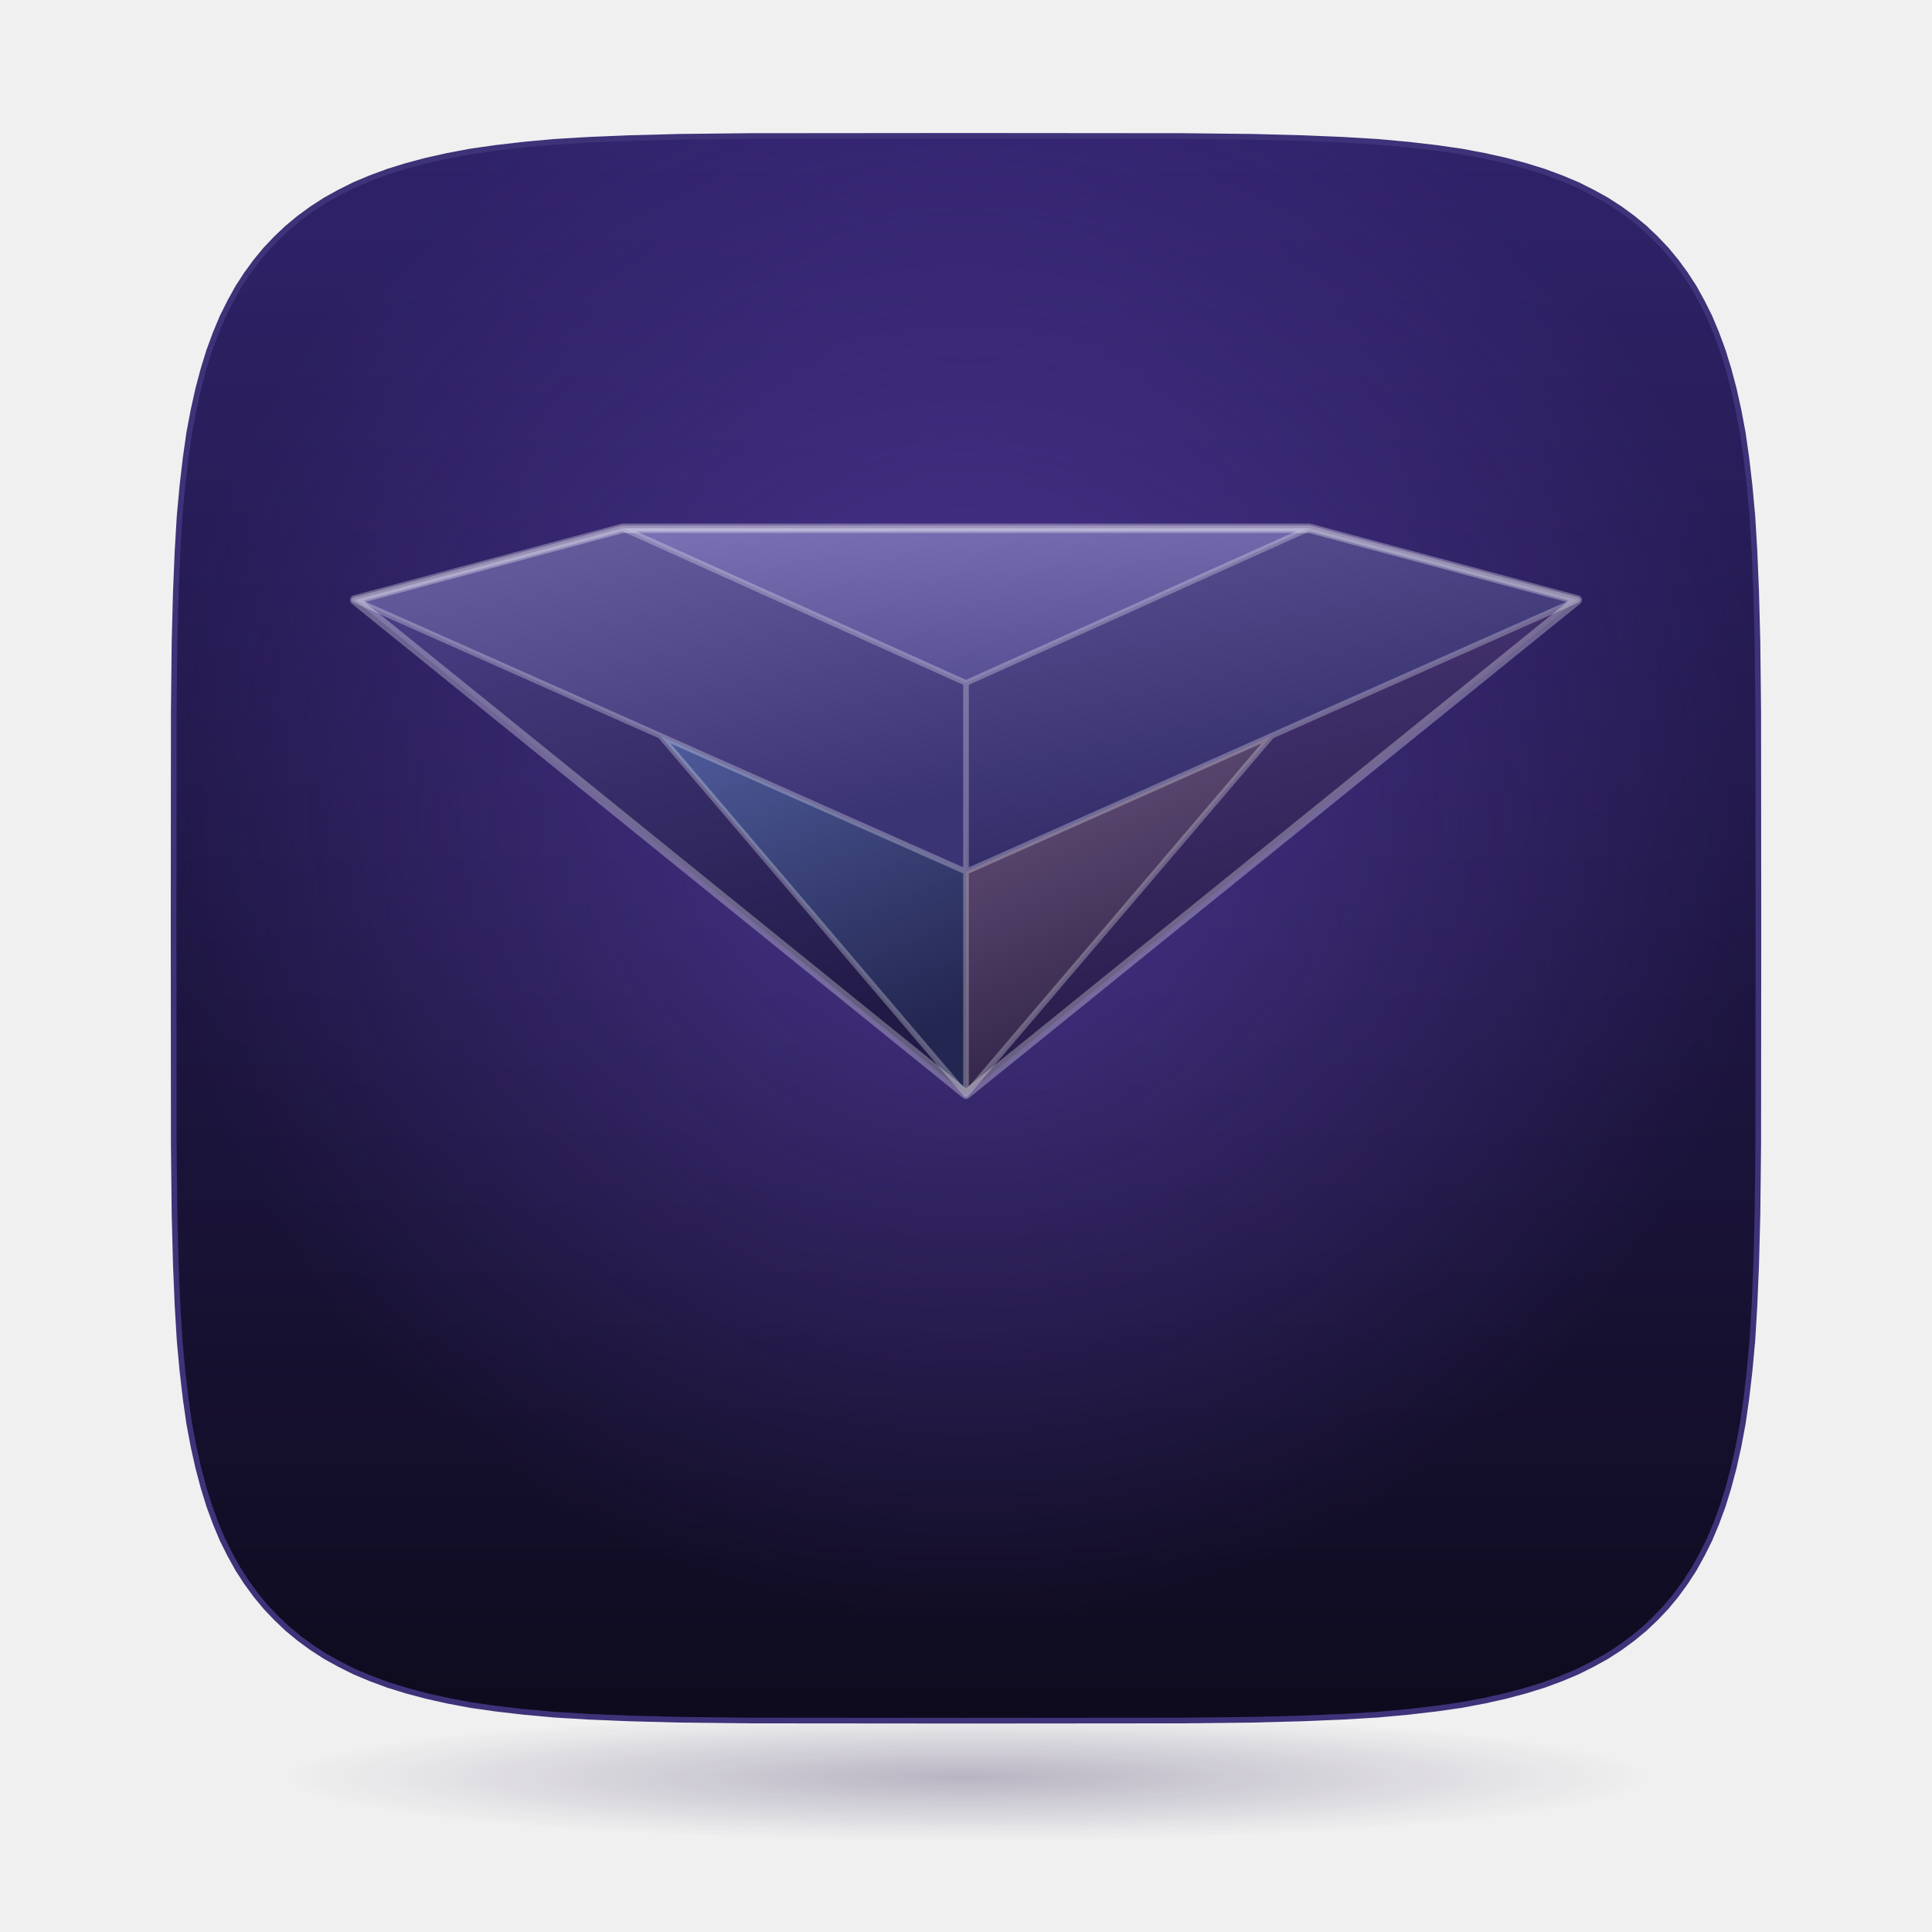
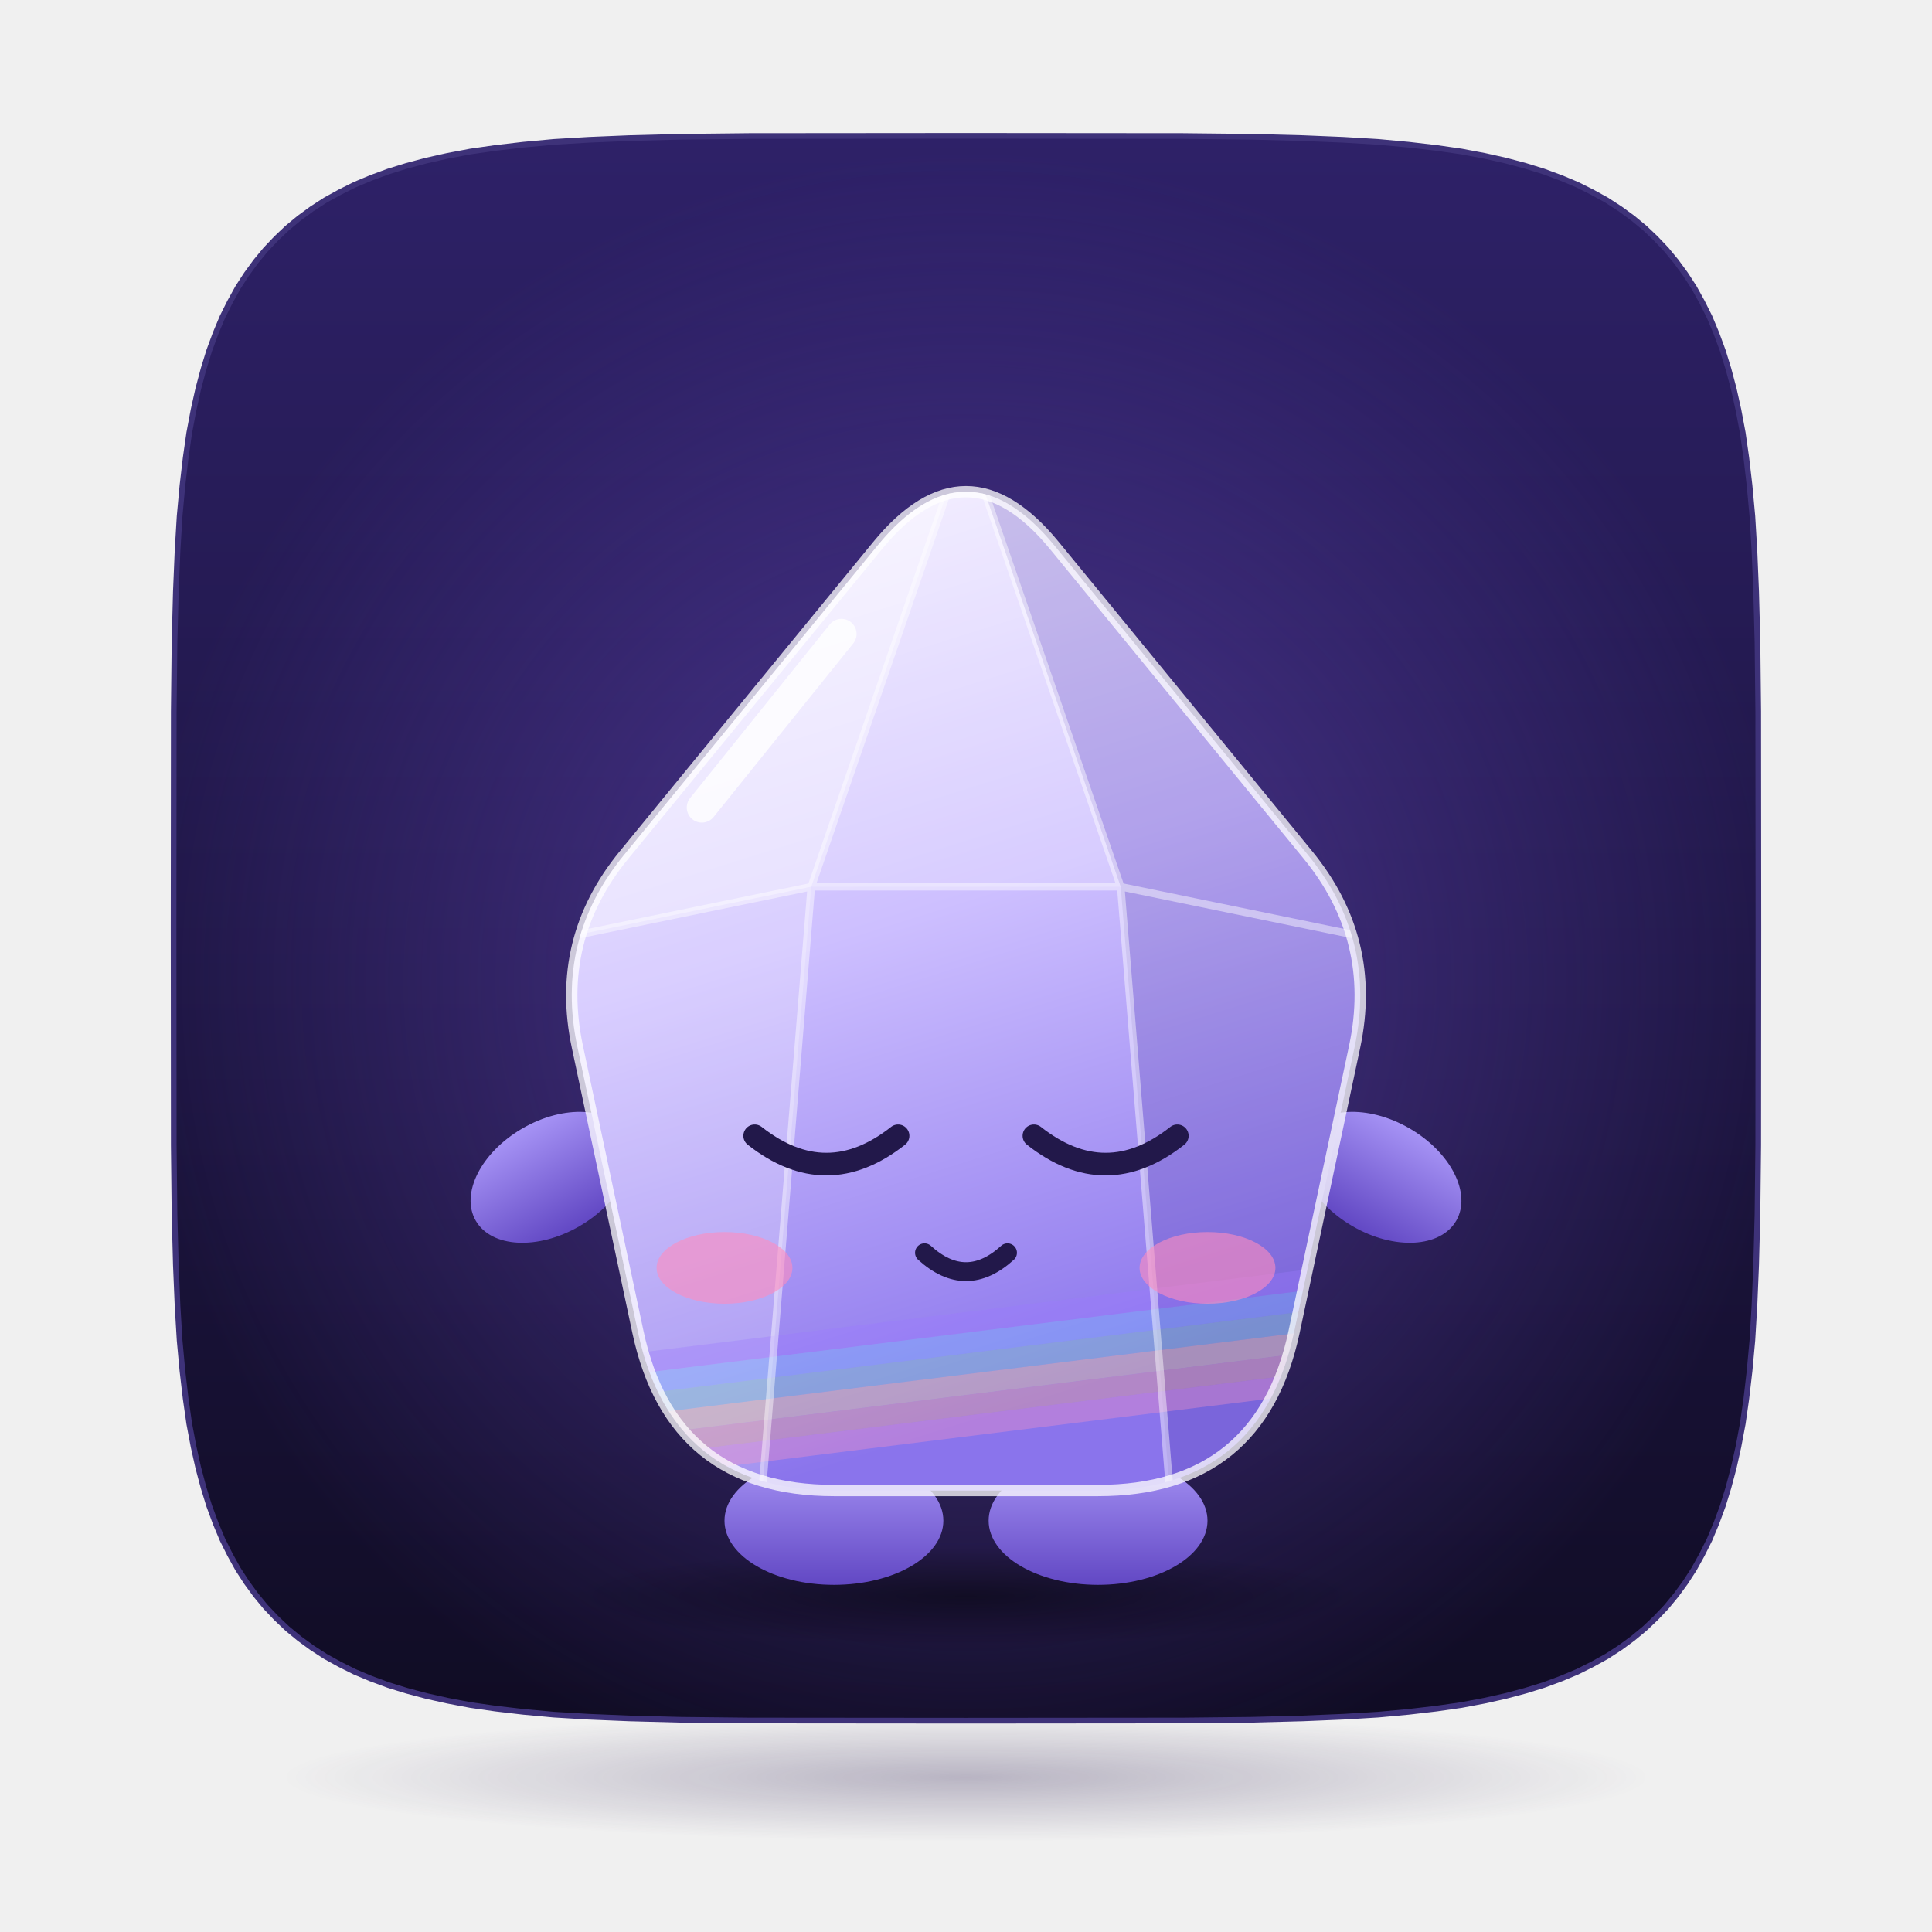
<svg xmlns="http://www.w3.org/2000/svg" viewBox="0 0 1024 1024" width="1024" height="1024">
  <defs>
    <linearGradient id="prism" x1="0" y1="0" x2="1" y2="0">
      <stop offset="0" stop-color="#9D7BFF" />
      <stop offset="0.2" stop-color="#76C3FF" />
      <stop offset="0.4" stop-color="#78E0BE" />
      <stop offset="0.6" stop-color="#FFE07F" />
      <stop offset="0.8" stop-color="#FFAE82" />
      <stop offset="1" stop-color="#FF97C4" />
    </linearGradient>
-     <linearGradient id="sbeam" x1="0" y1="0" x2="0" y2="1">
-       <stop offset="0" stop-color="#FFFFFF" stop-opacity="0" />
-       <stop offset="0.55" stop-color="#FFFFFF" stop-opacity="0.55" />
-       <stop offset="1" stop-color="#FFFFFF" stop-opacity="0.95" />
+     <linearGradient id="sglass" x1="0" y1="0" x2="0.25" y2="1">
+       <stop offset="0" stop-color="#F6F2FF" />
+       <stop offset="0.5" stop-color="#CDBFFF" />
+       <stop offset="1" stop-color="#8A74EC" />
    </linearGradient>
-     <radialGradient id="stip" cx="512" cy="580" r="90" gradientUnits="userSpaceOnUse">
-       <stop offset="0" stop-color="#FFFFFF" stop-opacity="0.9" />
-       <stop offset="1" stop-color="#FFFFFF" stop-opacity="0" />
+     <linearGradient id="slimb" x1="0" y1="0" x2="0" y2="1">
+       <stop offset="0" stop-color="#A693F5" />
+       <stop offset="1" stop-color="#6248C4" />
+     </linearGradient>
+     <radialGradient id="sshadowG" cx="0.5" cy="0.5" r="0.5">
+       <stop offset="0" stop-color="#000000" stop-opacity="0.45" />
+       <stop offset="1" stop-color="#000000" stop-opacity="0" />
    </radialGradient>
-     <radialGradient id="sfadeG" cx="512" cy="580" r="460" gradientUnits="userSpaceOnUse">
-       <stop offset="0" stop-color="#FFFFFF" />
-       <stop offset="0.55" stop-color="#B4B4B4" />
-       <stop offset="1" stop-color="#000000" />
-     </radialGradient>
-     <mask id="sfade" maskUnits="userSpaceOnUse" x="0" y="0" width="1024" height="1024">
-       <rect width="1024" height="1024" fill="url(#sfadeG)" />
-     </mask>
+     <clipPath id="sbody">
+       <path d="M558.9 289.2 L693.2 453.1 Q730 498 718 554.7 L685.9 705.9 Q668 790 582 790 L442 790 Q356 790 338.1 705.9 L306 554.7 Q294 498 330.8 453.1 L465.1 289.2 Q512 232 558.9 289.2 Z" />
+     </clipPath>
    <linearGradient id="sbg" x1="0" y1="0" x2="0" y2="1">
-       <stop offset="0" stop-color="#30226A" />
-       <stop offset="1" stop-color="#0E0B1E" />
+       <stop offset="0" stop-color="#2E2168" />
+       <stop offset="1" stop-color="#100C24" />
    </linearGradient>
-     <radialGradient id="sglow" cx="512" cy="430" r="430" gradientUnits="userSpaceOnUse">
-       <stop offset="0" stop-color="#6A4BC4" stop-opacity="0.55" />
+     <radialGradient id="sglow" cx="512" cy="520" r="440" gradientUnits="userSpaceOnUse">
+       <stop offset="0" stop-color="#6A4BC4" stop-opacity="0.6" />
      <stop offset="1" stop-color="#6A4BC4" stop-opacity="0" />
    </radialGradient>
-     <linearGradient id="sdim-pvLo" x1="0" y1="0" x2="0.35" y2="1">
-       <stop offset="0" stop-color="#4A3F86" />
-       <stop offset="1" stop-color="#211A47" />
-     </linearGradient>
-     <linearGradient id="sdim-pvLi" x1="0" y1="0" x2="0.35" y2="1">
-       <stop offset="0" stop-color="#4F5C9C" />
-       <stop offset="1" stop-color="#232650" />
-     </linearGradient>
-     <linearGradient id="sdim-pvRi" x1="0" y1="0" x2="0.35" y2="1">
-       <stop offset="0" stop-color="#6A557F" />
-       <stop offset="1" stop-color="#2E2145" />
-     </linearGradient>
-     <linearGradient id="sdim-pvRo" x1="0" y1="0" x2="0.35" y2="1">
-       <stop offset="0" stop-color="#4E3B7E" />
-       <stop offset="1" stop-color="#231844" />
-     </linearGradient>
-     <linearGradient id="sdim-crB" x1="0" y1="0" x2="0.35" y2="1">
-       <stop offset="0" stop-color="#5F5596" />
-       <stop offset="1" stop-color="#3A3270" />
-     </linearGradient>
-     <linearGradient id="sdim-crL" x1="0" y1="0" x2="0.35" y2="1">
-       <stop offset="0" stop-color="#6A61A3" />
-       <stop offset="1" stop-color="#3B3474" />
-     </linearGradient>
-     <linearGradient id="sdim-crR" x1="0" y1="0" x2="0.35" y2="1">
-       <stop offset="0" stop-color="#5A5193" />
-       <stop offset="1" stop-color="#2F2965" />
-     </linearGradient>
-     <linearGradient id="sdim-tbl" x1="0" y1="0" x2="0.35" y2="1">
-       <stop offset="0" stop-color="#7A72B4" />
-       <stop offset="1" stop-color="#5A5296" />
-     </linearGradient>
-     <radialGradient id="sshadow" cx="0.5" cy="0.5" r="0.5">
+     <radialGradient id="stshadow" cx="0.5" cy="0.5" r="0.5">
      <stop offset="0" stop-color="#2A1B4F" stop-opacity="0.28" />
      <stop offset="1" stop-color="#2A1B4F" stop-opacity="0" />
    </radialGradient>
    <clipPath id="sclip">
      <path d="M932 492 L931.9 607 L931.5 643.7 L930.8 670.4 L929.9 692 L928.8 710.4 L927.3 726.7 L925.6 741.3 L923.7 754.6 L921.4 766.8 L918.9 778 L916.1 788.5 L913.1 798.2 L909.7 807.4 L906.1 816 L902.1 824 L897.9 831.6 L893.3 838.7 L888.4 845.4 L883.2 851.7 L877.6 857.6 L871.7 863.2 L865.4 868.4 L858.7 873.3 L851.6 877.9 L844 882.1 L836 886.1 L827.4 889.7 L818.2 893.1 L808.5 896.1 L798 898.9 L786.8 901.4 L774.6 903.7 L761.3 905.6 L746.7 907.3 L730.4 908.8 L712 909.9 L690.4 910.8 L663.7 911.5 L627 911.9 L512 912 L397 911.9 L360.3 911.5 L333.6 910.8 L312 909.9 L293.6 908.8 L277.3 907.3 L262.7 905.6 L249.4 903.7 L237.2 901.4 L226 898.9 L215.5 896.1 L205.8 893.1 L196.6 889.7 L188 886.1 L180 882.1 L172.4 877.9 L165.3 873.3 L158.6 868.4 L152.3 863.2 L146.4 857.6 L140.8 851.7 L135.6 845.4 L130.7 838.7 L126.1 831.6 L121.9 824 L117.9 816 L114.3 807.4 L110.9 798.2 L107.9 788.5 L105.1 778 L102.6 766.8 L100.3 754.6 L98.4 741.3 L96.7 726.7 L95.2 710.4 L94.1 692 L93.2 670.4 L92.5 643.7 L92.1 607 L92 492 L92.1 377 L92.5 340.3 L93.2 313.6 L94.1 292 L95.2 273.6 L96.7 257.3 L98.4 242.7 L100.3 229.4 L102.6 217.2 L105.1 206 L107.9 195.5 L110.9 185.8 L114.3 176.6 L117.9 168 L121.9 160 L126.1 152.4 L130.7 145.3 L135.6 138.6 L140.8 132.3 L146.4 126.4 L152.3 120.8 L158.6 115.6 L165.3 110.7 L172.4 106.1 L180 101.9 L188 97.9 L196.6 94.3 L205.8 90.9 L215.5 87.9 L226 85.1 L237.2 82.6 L249.4 80.3 L262.7 78.4 L277.3 76.7 L293.6 75.2 L312 74.1 L333.6 73.2 L360.3 72.5 L397 72.1 L512 72 L627 72.1 L663.7 72.5 L690.4 73.2 L712 74.1 L730.4 75.2 L746.7 76.7 L761.3 78.4 L774.6 80.3 L786.8 82.6 L798 85.1 L808.5 87.9 L818.2 90.9 L827.4 94.3 L836 97.9 L844 101.9 L851.6 106.1 L858.7 110.7 L865.4 115.6 L871.7 120.8 L877.6 126.4 L883.2 132.3 L888.4 138.6 L893.3 145.3 L897.9 152.4 L902.1 160 L906.1 168 L909.7 176.6 L913.1 185.8 L916.1 195.5 L918.9 206 L921.4 217.2 L923.7 229.4 L925.6 242.7 L927.3 257.3 L928.8 273.6 L929.9 292 L930.8 313.6 L931.5 340.3 L931.9 377 Z" />
    </clipPath>
  </defs>
-   <ellipse cx="512" cy="942" rx="361.2" ry="34" fill="url(#sshadow)" />
+   <ellipse cx="512" cy="942" rx="361.2" ry="34" fill="url(#stshadow)" />
  <g clip-path="url(#sclip)">
    <path d="M932 492 L931.9 607 L931.5 643.7 L930.8 670.4 L929.9 692 L928.8 710.4 L927.3 726.7 L925.6 741.3 L923.7 754.6 L921.4 766.8 L918.9 778 L916.1 788.5 L913.1 798.2 L909.7 807.4 L906.1 816 L902.1 824 L897.9 831.6 L893.3 838.7 L888.4 845.4 L883.2 851.7 L877.6 857.6 L871.7 863.2 L865.4 868.4 L858.7 873.3 L851.6 877.9 L844 882.1 L836 886.1 L827.4 889.7 L818.2 893.1 L808.5 896.1 L798 898.9 L786.8 901.4 L774.6 903.7 L761.3 905.6 L746.7 907.3 L730.4 908.8 L712 909.9 L690.4 910.8 L663.7 911.5 L627 911.9 L512 912 L397 911.9 L360.3 911.5 L333.6 910.8 L312 909.9 L293.6 908.8 L277.3 907.3 L262.7 905.6 L249.4 903.7 L237.2 901.4 L226 898.9 L215.5 896.1 L205.8 893.1 L196.6 889.7 L188 886.1 L180 882.1 L172.4 877.9 L165.3 873.3 L158.6 868.4 L152.3 863.2 L146.4 857.6 L140.8 851.7 L135.6 845.4 L130.7 838.7 L126.1 831.6 L121.9 824 L117.9 816 L114.3 807.4 L110.9 798.2 L107.9 788.5 L105.1 778 L102.6 766.8 L100.3 754.6 L98.4 741.3 L96.7 726.7 L95.2 710.4 L94.1 692 L93.2 670.4 L92.5 643.7 L92.1 607 L92 492 L92.1 377 L92.5 340.3 L93.2 313.6 L94.1 292 L95.2 273.6 L96.7 257.3 L98.4 242.7 L100.3 229.4 L102.6 217.2 L105.1 206 L107.9 195.5 L110.9 185.8 L114.3 176.6 L117.9 168 L121.9 160 L126.1 152.4 L130.7 145.3 L135.6 138.6 L140.8 132.3 L146.4 126.4 L152.3 120.8 L158.6 115.6 L165.3 110.7 L172.4 106.1 L180 101.9 L188 97.9 L196.6 94.3 L205.8 90.9 L215.5 87.9 L226 85.1 L237.2 82.6 L249.4 80.3 L262.7 78.4 L277.3 76.7 L293.6 75.2 L312 74.1 L333.6 73.2 L360.3 72.5 L397 72.1 L512 72 L627 72.1 L663.7 72.5 L690.4 73.2 L712 74.1 L730.4 75.2 L746.7 76.7 L761.3 78.4 L774.6 80.3 L786.8 82.6 L798 85.1 L808.5 87.9 L818.2 90.9 L827.4 94.3 L836 97.9 L844 101.9 L851.6 106.1 L858.7 110.7 L865.4 115.6 L871.7 120.8 L877.6 126.4 L883.2 132.3 L888.4 138.6 L893.3 145.3 L897.9 152.4 L902.1 160 L906.1 168 L909.7 176.6 L913.1 185.8 L916.1 195.5 L918.9 206 L921.4 217.2 L923.7 229.4 L925.6 242.7 L927.3 257.3 L928.8 273.6 L929.9 292 L930.8 313.6 L931.5 340.3 L931.9 377 Z" fill="url(#sbg)" />
    <path d="M932 492 L931.9 607 L931.5 643.7 L930.8 670.4 L929.9 692 L928.8 710.4 L927.3 726.7 L925.6 741.3 L923.7 754.6 L921.4 766.8 L918.9 778 L916.1 788.5 L913.1 798.2 L909.7 807.4 L906.1 816 L902.1 824 L897.9 831.6 L893.3 838.7 L888.4 845.4 L883.2 851.7 L877.6 857.6 L871.7 863.2 L865.4 868.4 L858.7 873.3 L851.6 877.9 L844 882.1 L836 886.1 L827.4 889.7 L818.2 893.1 L808.5 896.1 L798 898.9 L786.8 901.4 L774.6 903.7 L761.3 905.6 L746.7 907.3 L730.4 908.8 L712 909.9 L690.4 910.8 L663.7 911.5 L627 911.9 L512 912 L397 911.9 L360.3 911.5 L333.6 910.8 L312 909.9 L293.6 908.8 L277.3 907.3 L262.7 905.6 L249.4 903.7 L237.2 901.4 L226 898.9 L215.5 896.1 L205.8 893.1 L196.6 889.7 L188 886.1 L180 882.1 L172.4 877.9 L165.3 873.3 L158.6 868.4 L152.3 863.2 L146.4 857.6 L140.8 851.7 L135.6 845.4 L130.7 838.7 L126.1 831.6 L121.9 824 L117.9 816 L114.3 807.4 L110.9 798.2 L107.9 788.5 L105.1 778 L102.6 766.8 L100.3 754.6 L98.4 741.3 L96.7 726.7 L95.2 710.4 L94.1 692 L93.2 670.4 L92.5 643.7 L92.1 607 L92 492 L92.1 377 L92.5 340.3 L93.2 313.6 L94.1 292 L95.2 273.6 L96.7 257.3 L98.4 242.7 L100.3 229.4 L102.6 217.2 L105.1 206 L107.9 195.5 L110.9 185.8 L114.3 176.6 L117.9 168 L121.9 160 L126.1 152.4 L130.7 145.3 L135.6 138.6 L140.8 132.3 L146.4 126.4 L152.3 120.8 L158.6 115.6 L165.3 110.7 L172.4 106.1 L180 101.9 L188 97.9 L196.6 94.3 L205.8 90.9 L215.5 87.9 L226 85.1 L237.2 82.6 L249.4 80.3 L262.7 78.4 L277.3 76.7 L293.6 75.2 L312 74.1 L333.6 73.2 L360.3 72.5 L397 72.1 L512 72 L627 72.1 L663.7 72.5 L690.4 73.2 L712 74.1 L730.4 75.2 L746.7 76.7 L761.3 78.4 L774.6 80.3 L786.8 82.6 L798 85.1 L808.5 87.9 L818.2 90.9 L827.4 94.3 L836 97.9 L844 101.9 L851.6 106.1 L858.7 110.7 L865.4 115.6 L871.7 120.8 L877.6 126.4 L883.2 132.3 L888.4 138.6 L893.3 145.3 L897.9 152.4 L902.1 160 L906.1 168 L909.7 176.6 L913.1 185.8 L916.1 195.5 L918.9 206 L921.4 217.2 L923.7 229.4 L925.6 242.7 L927.3 257.3 L928.8 273.6 L929.9 292 L930.8 313.6 L931.5 340.3 L931.9 377 Z" fill="url(#sglow)" />
-     <path d="M188 318 L350 390 L512 580 Z" fill="url(#sdim-pvLo)" />
-     <path d="M350 390 L512 462 L512 580 Z" fill="url(#sdim-pvLi)" />
-     <path d="M512 462 L674 390 L512 580 Z" fill="url(#sdim-pvRi)" />
-     <path d="M674 390 L836 318 L512 580 Z" fill="url(#sdim-pvRo)" />
-     <path d="M330 280 L694 280 L836 318 L188 318 Z" fill="url(#sdim-crB)" />
-     <path d="M330 280 L512 362 L512 462 L188 318 Z" fill="url(#sdim-crL)" />
-     <path d="M512 362 L694 280 L836 318 L512 462 Z" fill="url(#sdim-crR)" />
-     <path d="M330 280 L694 280 L512 362 Z" fill="url(#sdim-tbl)" />
-     <path d="M330 280 L694 280 M694 280 L512 362 M512 362 L330 280 M330 280 L188 318 M694 280 L836 318 M512 362 L512 462 M188 318 L512 462 M512 462 L836 318 M350 390 L512 580 M512 462 L512 580 M674 390 L512 580" fill="none" stroke="#FFFFFF" stroke-opacity="0.28" stroke-width="3" stroke-linecap="round" />
-     <path d="M188 318 L330 280 L694 280 L836 318 L512 580 Z" fill="none" stroke="#FFFFFF" stroke-opacity="0.3" stroke-width="5" stroke-linejoin="round" />
+     <ellipse cx="512" cy="846" rx="210" ry="26" fill="url(#sshadowG)" />
+     <ellipse cx="292" cy="624" rx="46" ry="30" transform="rotate(-30 292 624)" fill="url(#slimb)" />
+     <ellipse cx="732" cy="624" rx="46" ry="30" transform="rotate(30 732 624)" fill="url(#slimb)" />
+     <ellipse cx="442" cy="806" rx="58" ry="34" fill="url(#slimb)" />
+     <ellipse cx="582" cy="806" rx="58" ry="34" fill="url(#slimb)" />
+     <path d="M558.9 289.2 L693.2 453.1 Q730 498 718 554.7 L685.9 705.9 Q668 790 582 790 L442 790 Q356 790 338.1 705.9 L306 554.7 Q294 498 330.8 453.1 L465.1 289.2 Q512 232 558.9 289.2 Z" fill="url(#sglass)" />
+     <g clip-path="url(#sbody)">
+       <path d="M512 232 L430 470 L294 498 Z" fill="#FFFFFF" fill-opacity="0.5" />
+       <path d="M512 232 L594 470 L430 470 Z" fill="#FFFFFF" fill-opacity="0.2" />
+       <path d="M512 232 L730 498 L594 470 Z" fill="#4A36A6" fill-opacity="0.22" />
+       <path d="M294 498 L430 470 L404 790 L356 790 Z" fill="#FFFFFF" fill-opacity="0.22" />
+       <path d="M594 470 L730 498 L668 790 L620 790 Z" fill="#3E2C96" fill-opacity="0.2" />
+       <path d="M250 728 L780 662 L780 673 L250 739 Z" fill="#9D7BFF" fill-opacity="0.34" />
+       <path d="M250 739 L780 673 L780 684 L250 750 Z" fill="#76C3FF" fill-opacity="0.34" />
+       <path d="M250 750 L780 684 L780 695 L250 761 Z" fill="#78E0BE" fill-opacity="0.34" />
+       <path d="M250 761 L780 695 L780 706 L250 772 Z" fill="#FFE07F" fill-opacity="0.34" />
+       <path d="M250 772 L780 706 L780 717 L250 783 Z" fill="#FFAE82" fill-opacity="0.34" />
+       <path d="M250 783 L780 717 L780 728 L250 794 Z" fill="#FF97C4" fill-opacity="0.34" />
+       <path d="M294 498 L430 470 M430 470 L594 470 M594 470 L730 498 M512 232 L430 470 M512 232 L594 470 M430 470 L404 790 M594 470 L620 790" fill="none" stroke="#FFFFFF" stroke-opacity="0.45" stroke-width="4" stroke-linecap="round" />
+     </g>
+     <path d="M558.9 289.2 L693.2 453.1 Q730 498 718 554.7 L685.9 705.9 Q668 790 582 790 L442 790 Q356 790 338.1 705.9 L306 554.7 Q294 498 330.8 453.1 L465.1 289.2 Q512 232 558.9 289.2 Z" fill="none" stroke="#FFFFFF" stroke-opacity="0.75" stroke-width="6" stroke-linejoin="round" />
+     <path d="M372 428 L446 336" fill="none" stroke="#FFFFFF" stroke-width="16" stroke-linecap="round" opacity="0.8" />
+     <ellipse cx="384" cy="672" rx="36" ry="19" fill="#FF8DBE" fill-opacity="0.6" />
+     <ellipse cx="640" cy="672" rx="36" ry="19" fill="#FF8DBE" fill-opacity="0.6" />
+     <path d="M400 602 Q438 632 476 602 M548 602 Q586 632 624 602" fill="none" stroke="#22184A" stroke-width="12" stroke-linecap="round" />
+     <path d="M490 664 Q512 684 534 664" fill="none" stroke="#22184A" stroke-width="10" stroke-linecap="round" />
  </g>
  <path d="M932 492 L931.9 607 L931.5 643.7 L930.8 670.4 L929.9 692 L928.8 710.4 L927.3 726.7 L925.6 741.3 L923.7 754.6 L921.4 766.8 L918.9 778 L916.1 788.5 L913.1 798.2 L909.7 807.4 L906.1 816 L902.1 824 L897.9 831.6 L893.3 838.7 L888.4 845.4 L883.2 851.7 L877.6 857.6 L871.7 863.2 L865.4 868.4 L858.7 873.3 L851.6 877.9 L844 882.1 L836 886.1 L827.4 889.7 L818.2 893.1 L808.5 896.1 L798 898.9 L786.8 901.4 L774.6 903.7 L761.3 905.6 L746.7 907.3 L730.4 908.8 L712 909.9 L690.4 910.8 L663.7 911.5 L627 911.9 L512 912 L397 911.9 L360.3 911.5 L333.6 910.8 L312 909.9 L293.6 908.8 L277.3 907.3 L262.7 905.6 L249.4 903.7 L237.2 901.4 L226 898.9 L215.5 896.1 L205.8 893.1 L196.6 889.7 L188 886.1 L180 882.1 L172.4 877.9 L165.3 873.3 L158.6 868.4 L152.3 863.2 L146.4 857.6 L140.8 851.7 L135.6 845.4 L130.7 838.7 L126.1 831.6 L121.9 824 L117.9 816 L114.3 807.4 L110.9 798.2 L107.9 788.5 L105.1 778 L102.6 766.8 L100.3 754.6 L98.4 741.3 L96.7 726.7 L95.2 710.4 L94.1 692 L93.2 670.4 L92.5 643.7 L92.1 607 L92 492 L92.1 377 L92.5 340.3 L93.2 313.6 L94.1 292 L95.2 273.6 L96.7 257.3 L98.4 242.7 L100.3 229.4 L102.6 217.2 L105.1 206 L107.9 195.5 L110.9 185.8 L114.3 176.6 L117.9 168 L121.9 160 L126.1 152.4 L130.7 145.3 L135.6 138.6 L140.8 132.3 L146.4 126.4 L152.3 120.8 L158.6 115.6 L165.3 110.7 L172.4 106.1 L180 101.9 L188 97.9 L196.6 94.3 L205.8 90.9 L215.5 87.9 L226 85.1 L237.2 82.6 L249.4 80.3 L262.7 78.4 L277.3 76.7 L293.6 75.2 L312 74.1 L333.6 73.2 L360.3 72.5 L397 72.1 L512 72 L627 72.1 L663.7 72.5 L690.4 73.2 L712 74.1 L730.4 75.2 L746.7 76.7 L761.3 78.4 L774.6 80.3 L786.8 82.6 L798 85.1 L808.5 87.9 L818.2 90.9 L827.4 94.3 L836 97.9 L844 101.9 L851.6 106.1 L858.7 110.7 L865.4 115.6 L871.7 120.8 L877.6 126.4 L883.2 132.3 L888.4 138.6 L893.3 145.3 L897.9 152.4 L902.1 160 L906.1 168 L909.7 176.6 L913.1 185.8 L916.1 195.5 L918.9 206 L921.4 217.2 L923.7 229.4 L925.6 242.7 L927.3 257.3 L928.8 273.6 L929.9 292 L930.8 313.6 L931.5 340.3 L931.9 377 Z" fill="none" stroke="#3E3279" stroke-width="3" />
</svg>
